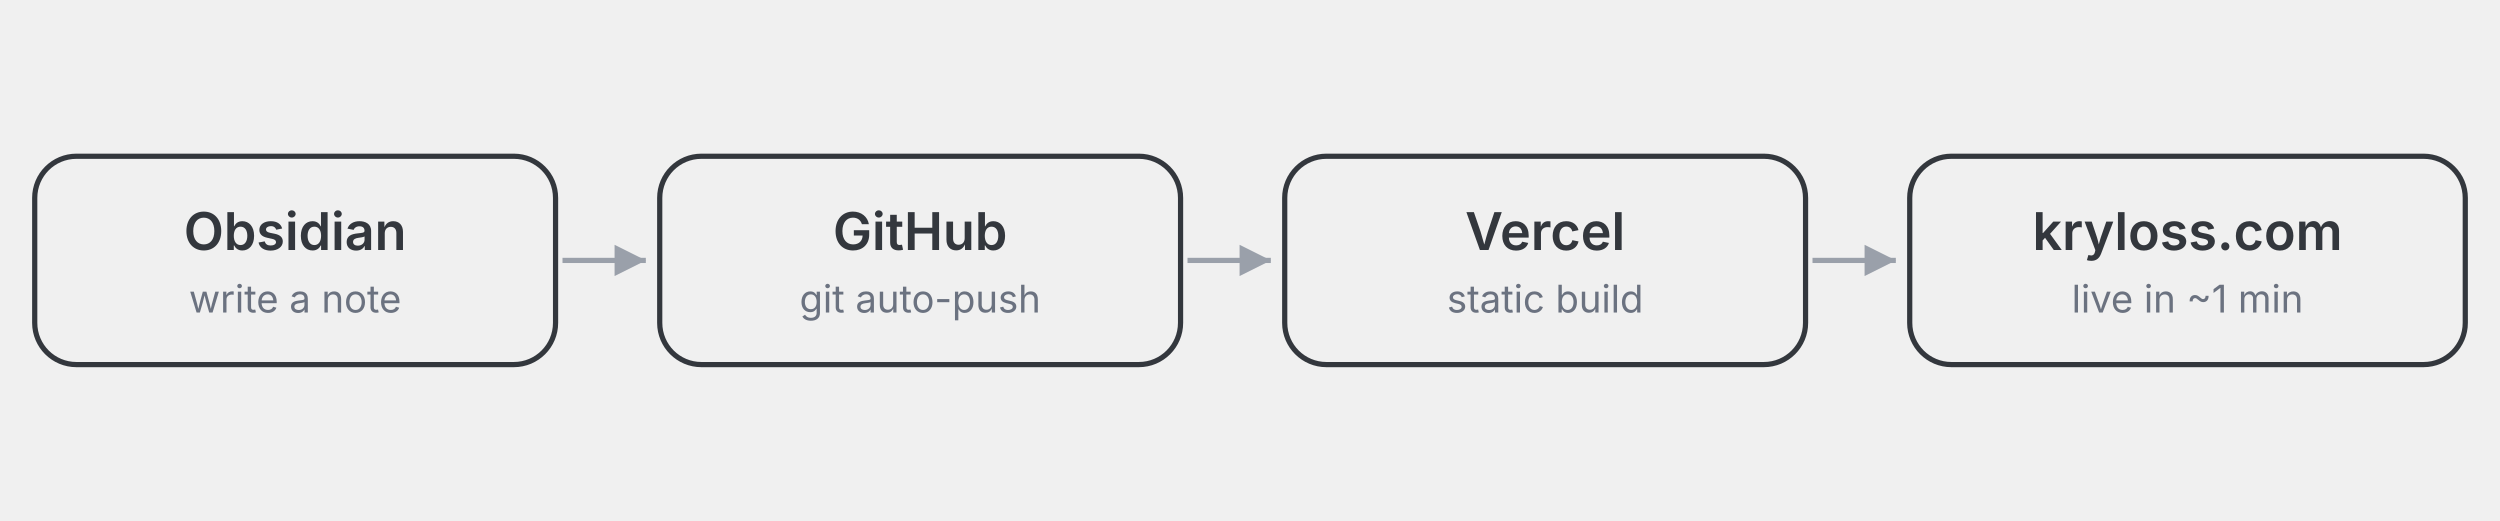
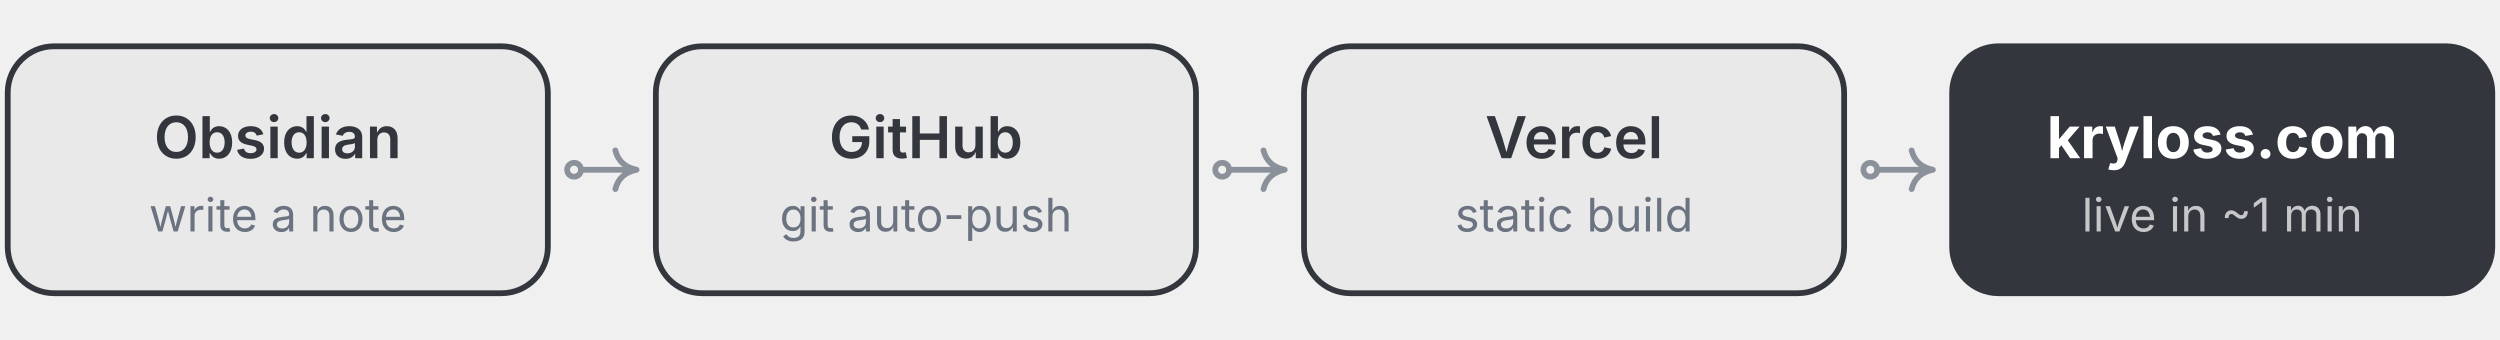
- <svg xmlns="http://www.w3.org/2000/svg" viewBox="0 0 720 150" font-family="ui-sans-serif, system-ui, -apple-system, sans-serif" role="img" aria-label="Publishing pipeline: Obsidian to GitHub to Vercel to live site">
+ <svg xmlns="http://www.w3.org/2000/svg" viewBox="0 0 648 88" font-family="ui-sans-serif, system-ui, -apple-system, sans-serif" role="img" aria-label="Publishing pipeline: Obsidian to GitHub to Vercel to live site">
  <style>
-     .box { fill: none; stroke: #33373d; stroke-width: 1.5; }
-     .lbl { fill: #33373d; font-size: 15px; font-weight: 600; }
-     .sub { fill: #6b7280; font-size: 11px; }
-     .arw { stroke: #9aa0aa; stroke-width: 1.5; fill: none; }
-     .ah  { fill: #9aa0aa; }
+     .box   { fill: #33373d; fill-opacity: .04; stroke: #33373d; stroke-width: 1.5; }
+     .solid { fill: #33373d; stroke: #33373d; stroke-width: 1.5; }
+     .lbl   { fill: #33373d; font-size: 15px; font-weight: 600; }
+     .sub   { fill: #6b7280; font-size: 12px; }
+     .inv   { fill: #ffffff; font-size: 15px; font-weight: 700; }
+     .subinv{ fill: #ffffff; fill-opacity: .72; font-size: 12px; }
+     .arw   { fill: none; stroke: #8b919b; stroke-width: 1.5; stroke-linecap: round; stroke-linejoin: round; }
    @media (prefers-color-scheme: dark) {
-       .box { stroke: #c8ccd2; }
+       .box   { fill: #e6e8eb; fill-opacity: .05; stroke: #c8ccd2; }
+       .solid { fill: #e6e8eb; stroke: #e6e8eb; }
      .lbl { fill: #e6e8eb; }
      .sub { fill: #9aa0aa; }
-       .arw { stroke: #6b7280; }
-       .ah  { fill: #6b7280; }
+       .inv, .subinv { fill: #0a0a0a; }
+       .arw   { stroke: #737986; }
    }
  </style>
-   <defs>
-     <marker id="arrowhead" markerWidth="8" markerHeight="8" refX="6" refY="3" orient="auto">
-       <path class="ah" d="M0 0 L6 3 L0 6 Z" />
-     </marker>
-   </defs>
-   <rect class="box" x="10" y="45" width="150" height="60" rx="12" />
-   <rect class="box" x="190" y="45" width="150" height="60" rx="12" />
-   <rect class="box" x="370" y="45" width="150" height="60" rx="12" />
-   <rect class="box" x="550" y="45" width="160" height="60" rx="12" />
-   <text class="lbl" x="85" y="72" text-anchor="middle">Obsidian</text>
-   <text class="sub" x="85" y="90" text-anchor="middle">write a note</text>
-   <text class="lbl" x="265" y="72" text-anchor="middle">GitHub</text>
-   <text class="sub" x="265" y="90" text-anchor="middle">git auto-push</text>
-   <text class="lbl" x="445" y="72" text-anchor="middle">Vercel</text>
-   <text class="sub" x="445" y="90" text-anchor="middle">static build</text>
-   <text class="lbl" x="630" y="72" text-anchor="middle">kryloss.com</text>
-   <text class="sub" x="630" y="90" text-anchor="middle">live in ~1 min</text>
-   <line class="arw" x1="162" y1="75" x2="186" y2="75" marker-end="url(#arrowhead)" />
-   <line class="arw" x1="342" y1="75" x2="366" y2="75" marker-end="url(#arrowhead)" />
-   <line class="arw" x1="522" y1="75" x2="546" y2="75" marker-end="url(#arrowhead)" />
+   <rect class="box" x="2" y="12" width="140" height="64" rx="12" />
+   <text class="lbl" x="72" y="41" text-anchor="middle">Obsidian</text>
+   <text class="sub" x="72" y="60" text-anchor="middle">write a note</text>
+   <circle class="arw" cx="148.8" cy="44" r="1.8" />
+   <path class="arw" d="M150.6 44L165 44M159.5 39C160.2 41.8 162.1 43.4 165 44C162.1 44.6 160.2 46.2 159.5 49" />
+   <rect class="box" x="170" y="12" width="140" height="64" rx="12" />
+   <text class="lbl" x="240" y="41" text-anchor="middle">GitHub</text>
+   <text class="sub" x="240" y="60" text-anchor="middle">git auto-push</text>
+   <circle class="arw" cx="316.8" cy="44" r="1.8" />
+   <path class="arw" d="M318.6 44L333 44M327.5 39C328.2 41.8 330.1 43.4 333 44C330.1 44.6 328.2 46.2 327.5 49" />
+   <rect class="box" x="338" y="12" width="140" height="64" rx="12" />
+   <text class="lbl" x="408" y="41" text-anchor="middle">Vercel</text>
+   <text class="sub" x="408" y="60" text-anchor="middle">static build</text>
+   <circle class="arw" cx="484.8" cy="44" r="1.8" />
+   <path class="arw" d="M486.6 44L501 44M495.5 39C496.2 41.8 498.1 43.4 501 44C498.1 44.6 496.2 46.2 495.5 49" />
+   <rect class="solid" x="506" y="12" width="140" height="64" rx="12" />
+   <text class="inv" x="576" y="41" text-anchor="middle">kryloss.com</text>
+   <text class="subinv" x="576" y="60" text-anchor="middle">live in ~1 min</text>
</svg>
